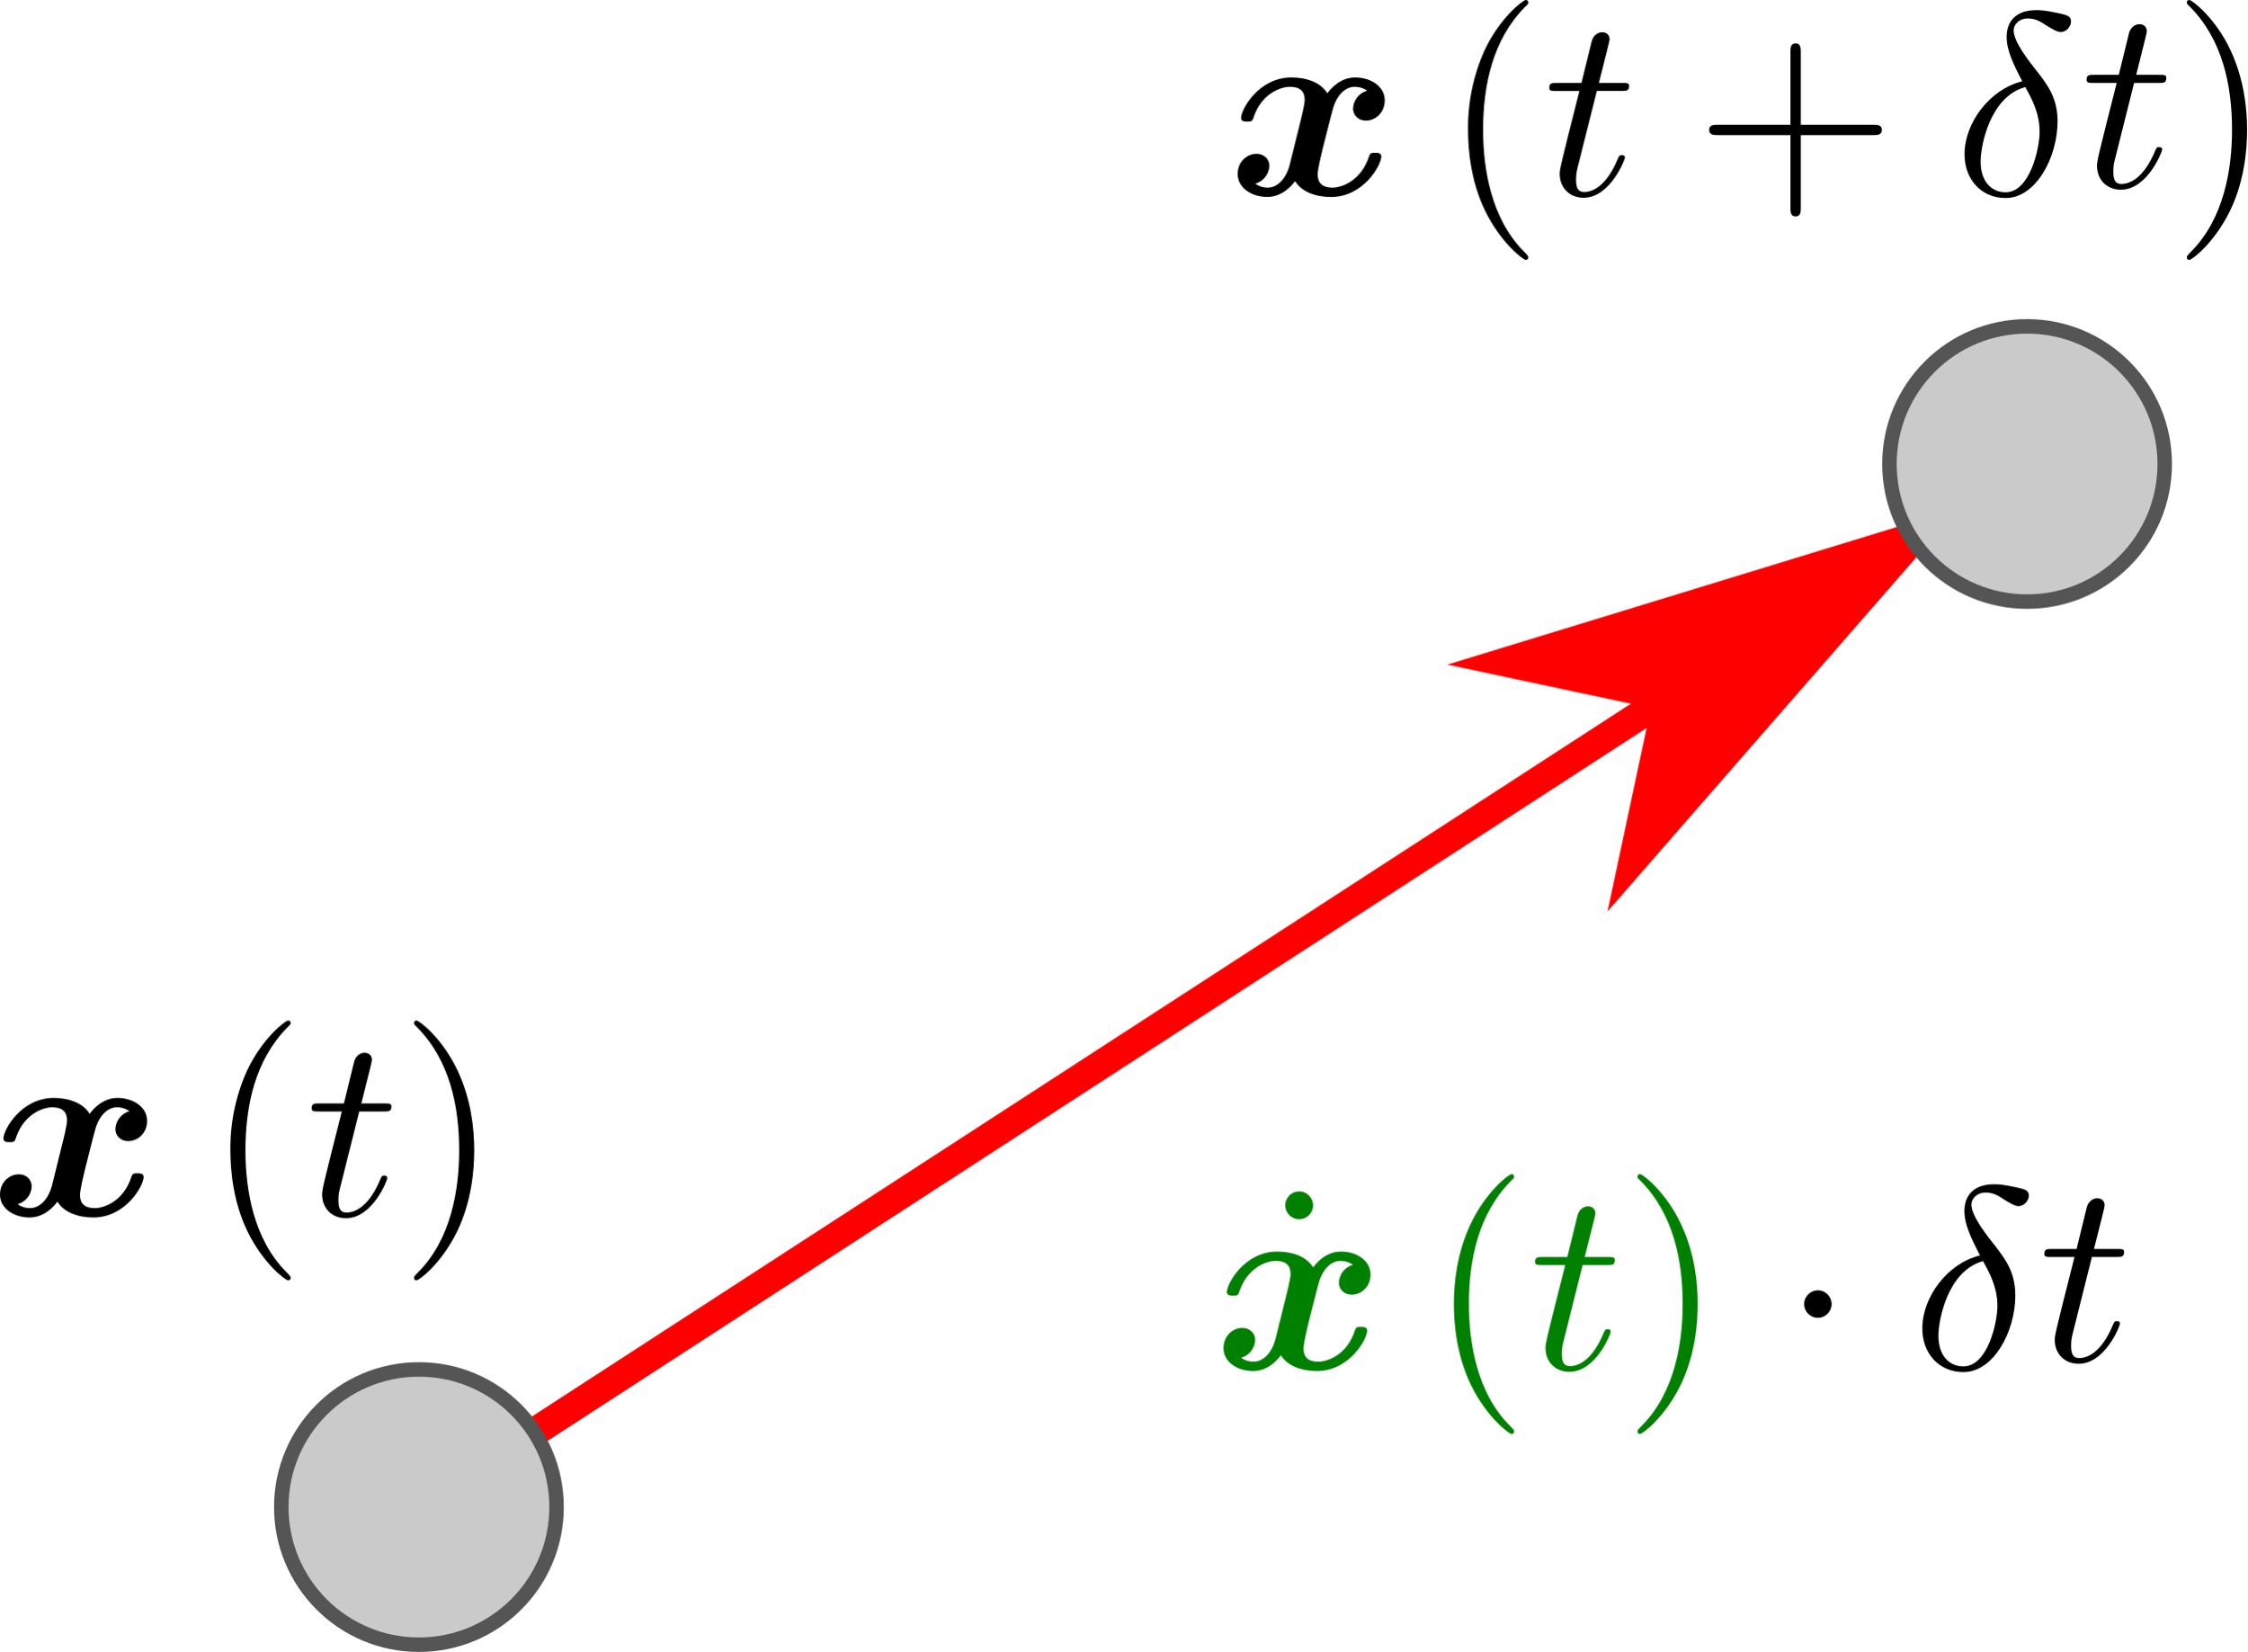
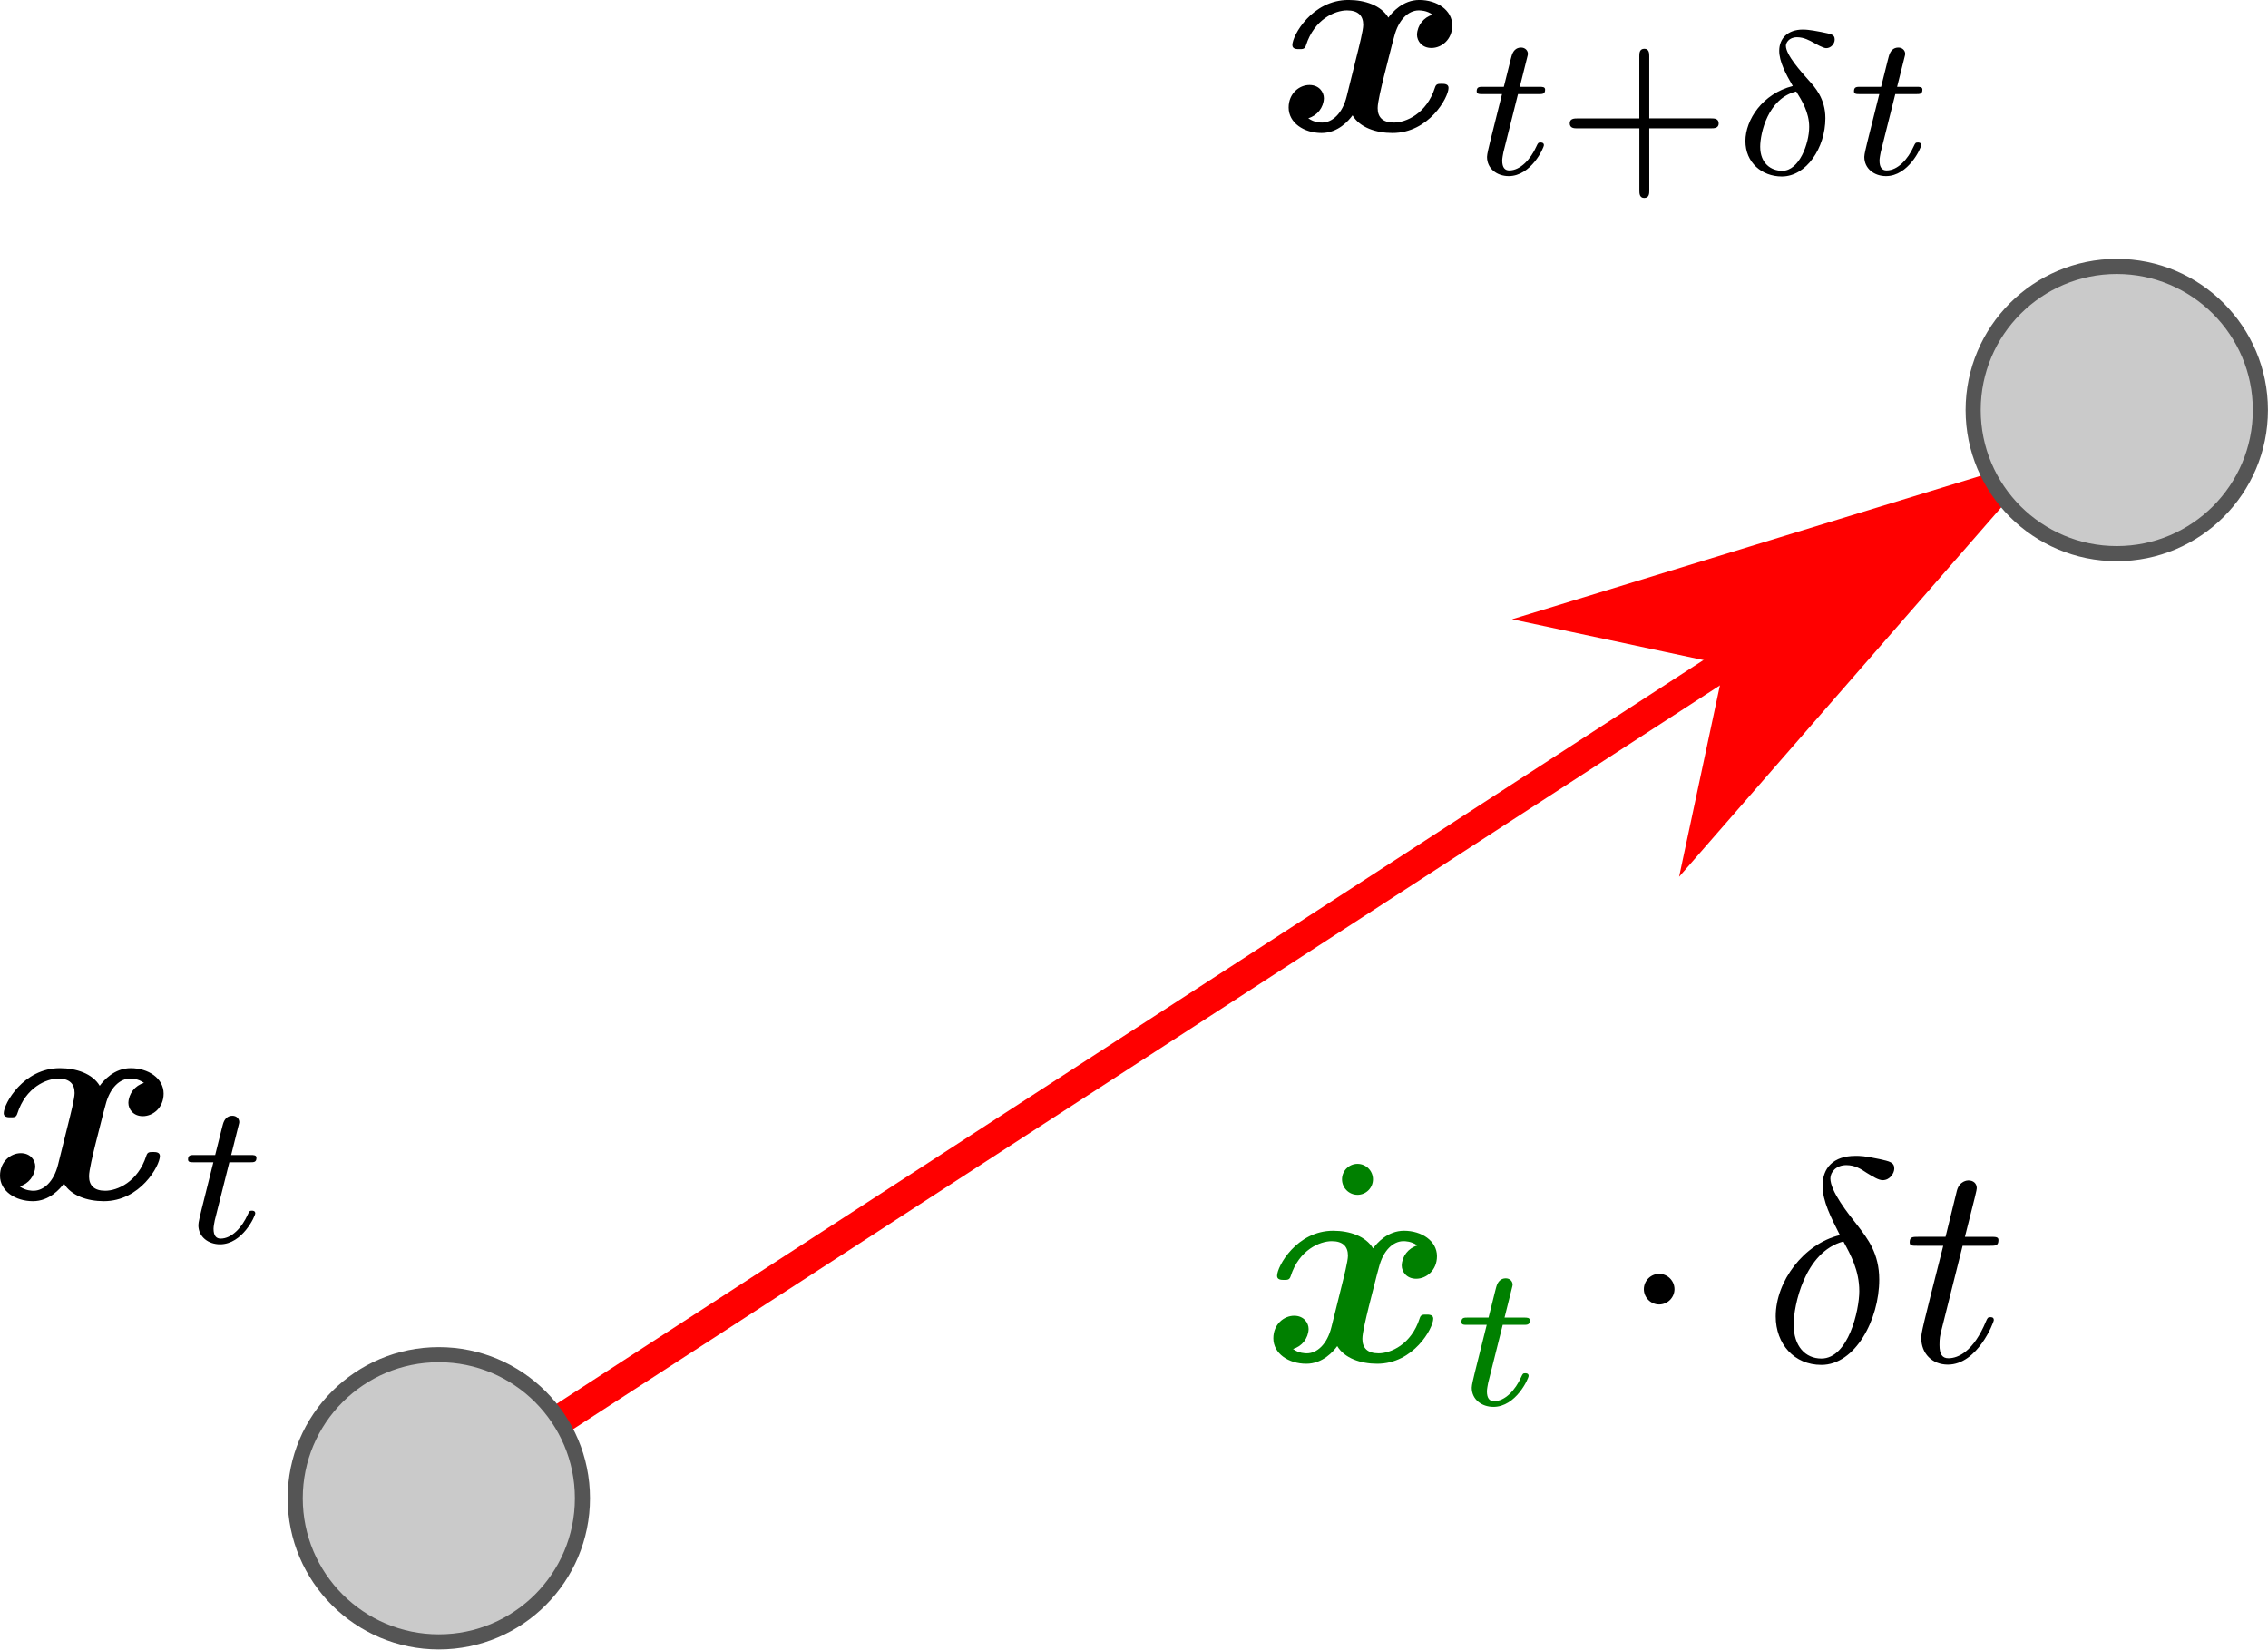
- <svg xmlns="http://www.w3.org/2000/svg" width="155.099" height="114.025" viewBox="0 0 41.037 30.169" xml:space="preserve">
+ <svg xmlns="http://www.w3.org/2000/svg" xmlns:xlink="http://www.w3.org/1999/xlink" xml:space="preserve" viewBox="0 0 39.695 28.873" height="109.126" width="150.029">
  <defs>
+     <path id="b" d="M6.408-4.794a.893.893 0 0 0-.646.825c0 .263.204.55.598.55.419 0 .86-.347.86-.933 0-.633-.633-1.052-1.362-1.052-.681 0-1.124.514-1.28.73-.298-.503-.968-.73-1.649-.73-1.506 0-2.32 1.47-2.32 1.865 0 .168.18.168.288.168.143 0 .227 0 .275-.156.346-1.088 1.207-1.446 1.697-1.446.455 0 .67.215.67.597 0 .228-.168.885-.275 1.315l-.407 1.638c-.179.73-.61 1.088-1.016 1.088-.06 0-.335 0-.574-.18a.893.893 0 0 0 .646-.824c0-.263-.203-.55-.598-.55-.418 0-.86.347-.86.933 0 .633.633 1.052 1.362 1.052.682 0 1.124-.514 1.28-.73.298.502.968.73 1.65.73 1.506 0 2.319-1.47 2.319-1.865 0-.168-.18-.168-.287-.168-.144 0-.228 0-.275.156C6.157-.693 5.296-.335 4.806-.335c-.454 0-.67-.215-.67-.598 0-.25.156-.884.264-1.327.083-.31.358-1.434.418-1.625.18-.718.598-1.088 1.016-1.088.06 0 .335 0 .574.179z" />
+     <path id="h" d="M3.156-5.224C1.662-4.866.502-3.312.502-1.865c0 1.148.765 2.008 1.889 2.008 1.399 0 2.391-1.876 2.391-3.526 0-1.088-.478-1.686-.885-2.224-.43-.538-1.135-1.435-1.135-1.96 0-.264.239-.55.657-.55.359 0 .598.155.849.322.24.144.478.3.658.3.298 0 .478-.288.478-.48 0-.262-.192-.298-.622-.394-.622-.131-.789-.131-.98-.131-.933 0-1.363.514-1.363 1.231 0 .646.347 1.315.717 2.045zm.144.263c.299.55.657 1.195.657 2.056 0 .789-.454 2.785-1.566 2.785-.658 0-1.148-.502-1.148-1.41 0-.753.443-3.001 2.057-3.431z" />
+     <path id="i" d="M2.463-4.782h1.124c.239 0 .358 0 .358-.24 0-.13-.12-.13-.335-.13H2.558c.43-1.698.49-1.937.49-2.01 0-.202-.143-.322-.346-.322-.036 0-.37.012-.478.43l-.467 1.901H.634c-.24 0-.359 0-.359.227 0 .144.096.144.335.144h1.052C.8-1.387.753-1.184.753-.968c0 .645.454 1.1 1.1 1.1 1.22 0 1.9-1.746 1.9-1.842 0-.12-.095-.12-.143-.12-.107 0-.12.037-.179.168-.514 1.244-1.148 1.53-1.554 1.53-.251 0-.37-.155-.37-.55 0-.286.023-.37.071-.573z" />
+     <path id="e" d="M2.469-3.64C1.213-3.322.51-2.243.51-1.364.51-.477 1.188.1 2.017.1c1.012 0 1.8-1.188 1.8-2.41 0-.811-.436-1.289-.696-1.573-.31-.352-.937-1.038-.937-1.423 0-.108.117-.351.46-.351.285 0 .52.134.703.234.076.042.377.218.503.218.2 0 .351-.184.351-.352 0-.209-.109-.226-.56-.318-.101-.017-.486-.1-.754-.1-.627 0-.979.368-.979.879 0 .443.268.954.56 1.456zm.142.226c.234.376.536.862.536 1.464 0 .686-.41 1.816-1.113 1.816-.46 0-.913-.301-.913-.996 0-.552.318-2 1.49-2.284z" />
+     <path id="c" d="M2.059-3.306h.853c.16 0 .268 0 .268-.184 0-.117-.109-.117-.251-.117h-.795l.31-1.238c.008-.042.025-.084.025-.118 0-.15-.117-.267-.285-.267-.209 0-.335.142-.393.36-.059.209.05-.193-.318 1.263H.619c-.159 0-.268 0-.268.184 0 .117.1.117.252.117h.795L.904-1.33c-.05.21-.126.51-.126.62 0 .493.419.795.896.795.929 0 1.456-1.172 1.456-1.28 0-.11-.109-.11-.134-.11-.1 0-.109.017-.176.16-.234.527-.66.995-1.121.995-.176 0-.293-.108-.293-.41 0-.083.033-.26.05-.343z" />
+     <path id="d" d="M3.875-1.891h2.56c.11 0 .31 0 .31-.201 0-.21-.192-.21-.31-.21h-2.56V-4.87c0-.108 0-.31-.201-.31-.21 0-.21.193-.21.31v2.57H.896c-.108 0-.31 0-.31.2 0 .21.193.21.31.21h2.57V.678c0 .109 0 .31.2.31.21 0 .21-.193.21-.31z" />
+     <path id="f" d="M2.295-7.364a.64.64 0 0 0-1.28 0 .64.64 0 0 0 1.28 0z" />
+     <path id="g" d="M2.295-2.989a.638.638 0 0 0-.633-.633.638.638 0 0 0-.634.633c0 .347.287.634.634.634a.638.638 0 0 0 .633-.634z" />
    <marker id="a" overflow="visible" orient="auto">
      <path d="m-10 0-4 4L0 0l-14-4Z" fill="red" fill-rule="evenodd" stroke="red" stroke-width=".8pt" />
    </marker>
  </defs>
-   <g stroke-linejoin="round">
-     <path d="m29.416 104.525 103.08-66.863" color="#000" fill="none" marker-end="url(#a)" stroke="red" stroke-width="2" style="marker-end:url(#a)" transform="matrix(.26458 0 0 .26458 -.132 -.132)" />
-     <g stroke-miterlimit="100000" stroke-width="1.5">
-       <path d="M32.887 2.467h1.324c.067 0 .157 0 .157-.095 0-.094-.09-.094-.157-.094h-1.324V.949c0-.066 0-.157-.094-.157-.095 0-.095.09-.095.157v1.329h-1.329c-.066 0-.156 0-.156.094 0 .095.09.095.156.095h1.329v1.329c0 .066 0 .156.095.156.094 0 .094-.09.094-.156z" />
-       <path d="M23.98 22.013a.254.254 0 0 0-.508 0 .254.254 0 0 0 .508 0z" fill="green" />
-       <path d="M33.45 23.816a.253.253 0 0 0-.251-.251.253.253 0 0 0-.251.251c0 .138.113.252.251.252a.253.253 0 0 0 .251-.252z" />
+   <path d="m-103.724 384.016 27.273-17.69" color="#000" fill="none" marker-end="url(#a)" stroke="red" stroke-width=".529" style="stroke-linejoin:round;marker-end:url(#a)" transform="translate(111.404 -357.79)" />
+   <circle cx="140.416" cy="32.525" r="9.5" color="#000" fill="#cacaca" stroke="#555" stroke-linejoin="round" stroke-miterlimit="100" style="isolation:auto;mix-blend-mode:normal" transform="matrix(.26458 0 0 .26458 -.103 -1.428)" />
+   <circle cx="140.416" cy="32.525" r="9.5" color="#000" fill="#cacaca" stroke="#555" stroke-linejoin="round" stroke-miterlimit="100" style="isolation:auto;mix-blend-mode:normal" transform="matrix(.26458 0 0 .26458 -29.471 17.621)" />
+   <g transform="matrix(.42333 0 0 .42333 -51.751 -35.076)" style="stroke-width:.833">
+     <use x="175.07" y="88.26" xlink:href="#b" style="stroke-width:.833" />
+     <use x="182.949" y="90.054" xlink:href="#c" style="stroke-width:.833" />
+     <use x="186.56" y="90.054" xlink:href="#d" style="stroke-width:.833" />
+     <use x="193.9" y="90.054" xlink:href="#e" style="stroke-width:.833" />
+     <use x="198.548" y="90.054" xlink:href="#c" style="stroke-width:.833" />
+   </g>
+   <g transform="matrix(.42333 0 0 .42333 -92.774 -16.378)" style="stroke-width:.833">
+     <use x="218.698" y="88.26" xlink:href="#b" style="stroke-width:.833" />
+     <use x="226.576" y="90.054" xlink:href="#c" style="stroke-width:.833" />
+   </g>
+   <g transform="matrix(.42333 0 0 .42333 -81.79 -13.532)" style="stroke-width:.833">
+     <g fill="#0f0" style="font-variation-settings:normal;opacity:1;vector-effect:none;fill:green;fill-opacity:1;stroke-width:.938;stroke-linecap:butt;stroke-linejoin:round;stroke-miterlimit:100000;stroke-dasharray:none;stroke-dashoffset:0;stroke-opacity:1;-inkscape-stroke:none;stop-color:#000;stop-opacity:1">
+       <use x="247.676" y="88.094" xlink:href="#f" style="font-variation-settings:normal;vector-effect:none;fill:green;fill-opacity:1;stroke-width:.938;stroke-linecap:butt;stroke-linejoin:round;stroke-miterlimit:100000;stroke-dasharray:none;stroke-dashoffset:0;stroke-opacity:1;-inkscape-stroke:none;stop-color:#000;stop-opacity:1" />
+       <use x="245.397" y="88.26" xlink:href="#b" style="font-variation-settings:normal;vector-effect:none;fill:green;fill-opacity:1;stroke-width:.938;stroke-linecap:butt;stroke-linejoin:round;stroke-miterlimit:100000;stroke-dasharray:none;stroke-dashoffset:0;stroke-opacity:1;-inkscape-stroke:none;stop-color:#000;stop-opacity:1" />
+       <use x="253.276" y="90.054" xlink:href="#c" style="font-variation-settings:normal;vector-effect:none;fill:green;fill-opacity:1;stroke-width:.938;stroke-linecap:butt;stroke-linejoin:round;stroke-miterlimit:100000;stroke-dasharray:none;stroke-dashoffset:0;stroke-opacity:1;-inkscape-stroke:none;stop-color:#000;stop-opacity:1" />
    </g>
+     <use x="260.142" y="88.26" xlink:href="#g" style="stroke-width:.833" />
+     <use x="266.12" y="88.26" xlink:href="#h" style="stroke-width:.833" />
+     <use x="271.886" y="88.26" xlink:href="#i" style="stroke-width:.833" />
  </g>
-   <path d="M24.966 1.656a.354.354 0 0 0-.256.327c0 .105.08.219.237.219.166 0 .342-.138.342-.37 0-.252-.252-.418-.541-.418-.27 0-.446.204-.508.29-.119-.2-.384-.29-.655-.29-.598 0-.92.583-.92.74 0 .066.07.066.114.066.057 0 .09 0 .109-.061.137-.432.479-.574.673-.574.18 0 .266.085.266.237 0 .09-.066.351-.109.522l-.161.65c-.071.29-.242.432-.404.432-.023 0-.132 0-.227-.072a.354.354 0 0 0 .256-.327c0-.104-.08-.218-.237-.218-.166 0-.342.137-.342.37 0 .251.252.417.541.417.27 0 .446-.204.508-.289.118.2.384.29.654.29.598 0 .92-.584.92-.74 0-.067-.07-.067-.113-.067-.057 0-.09 0-.11.062-.137.431-.478.574-.673.574-.18 0-.266-.086-.266-.238 0-.1.062-.35.105-.526.033-.124.142-.57.166-.646.071-.284.237-.431.403-.431.024 0 .133 0 .228.07zM2.363 20.294a.354.354 0 0 0-.256.328c0 .104.08.218.237.218.166 0 .342-.138.342-.37 0-.252-.252-.418-.541-.418-.27 0-.446.204-.508.29-.119-.2-.384-.29-.655-.29-.598 0-.92.584-.92.74 0 .067.07.067.114.067.056 0 .09 0 .109-.062.137-.432.479-.574.673-.574.18 0 .266.085.266.237 0 .09-.066.351-.109.522l-.161.65c-.071.29-.242.432-.404.432-.023 0-.132 0-.227-.071a.354.354 0 0 0 .256-.328c0-.104-.08-.218-.237-.218-.166 0-.342.138-.342.37 0 .252.251.418.54.418.271 0 .447-.204.509-.29.118.2.384.29.654.29.598 0 .92-.584.92-.74 0-.067-.07-.067-.113-.067-.057 0-.09 0-.11.062-.137.432-.478.574-.673.574-.18 0-.266-.085-.266-.237 0-.1.062-.351.105-.527.033-.123.142-.57.166-.645.071-.285.237-.432.403-.432.024 0 .133 0 .228.071z" />
-   <path d="M94.86 6.758a1.34 1.34 0 0 0-.969 1.238c0 .394.305.824.897.824.627 0 1.29-.52 1.29-1.398 0-.95-.95-1.578-2.044-1.578-1.022 0-1.685.77-1.918 1.094-.449-.754-1.453-1.094-2.475-1.094-2.26 0-3.479 2.205-3.479 2.797 0 .251.269.251.43.251.216 0 .341 0 .413-.233.52-1.632 1.811-2.17 2.546-2.17.682 0 1.005.323 1.005.897 0 .34-.252 1.327-.413 1.972l-.61 2.457c-.269 1.094-.914 1.632-1.524 1.632-.09 0-.502 0-.86-.269a1.34 1.34 0 0 0 .968-1.237c0-.395-.305-.825-.897-.825-.628 0-1.291.52-1.291 1.399 0 .95.95 1.578 2.044 1.578 1.022 0 1.686-.771 1.919-1.094.448.753 1.453 1.094 2.475 1.094 2.26 0 3.479-2.206 3.479-2.798 0-.25-.27-.25-.43-.25-.216 0-.341 0-.413.232-.52 1.632-1.811 2.17-2.547 2.17-.681 0-1.004-.323-1.004-.896 0-.377.233-1.328.395-1.991.125-.466.538-2.152.627-2.439.27-1.076.897-1.632 1.525-1.632.09 0 .502 0 .86.27z" transform="matrix(.26458 0 0 .26458 -.391 21.311)" style="fill:green" />
-   <path d="M27.91 4.697c0-.014 0-.023-.08-.104-.593-.598-.745-1.495-.745-2.22 0-.826.18-1.652.764-2.245.062-.057.062-.066.062-.08 0-.034-.02-.048-.048-.048-.047 0-.474.323-.754.925a3.448 3.448 0 0 0-.299 1.447c0 .37.052.945.313 1.48.285.584.693.893.74.893.029 0 .048-.015.048-.048zM5.308 23.336c0-.015 0-.024-.08-.105-.594-.598-.746-1.494-.746-2.22 0-.826.18-1.652.764-2.245.062-.057.062-.066.062-.08 0-.033-.02-.048-.048-.048-.047 0-.474.323-.754.926a3.448 3.448 0 0 0-.299 1.447c0 .37.052.944.313 1.48.285.584.693.892.74.892.029 0 .048-.014.048-.047z" />
-   <path d="M105.99 18.253c0-.054 0-.09-.305-.394-2.241-2.26-2.815-5.65-2.815-8.393 0-3.12.681-6.24 2.887-8.482.233-.215.233-.251.233-.305 0-.125-.072-.18-.18-.18-.179 0-1.793 1.22-2.85 3.498-.915 1.972-1.13 3.963-1.13 5.47 0 1.398.197 3.568 1.183 5.594 1.076 2.206 2.618 3.372 2.798 3.372.107 0 .179-.054.179-.18z" transform="matrix(.26458 0 0 .26458 -.391 21.311)" style="fill:green" />
-   <path d="M39.936 4.697c0-.014 0-.023.08-.104.594-.598.746-1.495.746-2.22 0-.826-.18-1.652-.764-2.245-.062-.057-.062-.066-.062-.08 0-.034.019-.048.047-.048.048 0 .475.323.755.925.242.522.299 1.049.299 1.447 0 .37-.052.945-.313 1.48-.285.584-.693.893-.74.893-.03 0-.048-.015-.048-.048zM7.56 23.336c0-.015 0-.024.08-.105.593-.598.745-1.494.745-2.22 0-.826-.18-1.652-.764-2.245-.061-.057-.061-.066-.061-.08 0-.033.019-.048.047-.048.048 0 .475.323.755.926.242.521.298 1.048.298 1.447 0 .37-.052.944-.313 1.48-.284.584-.692.892-.74.892-.028 0-.047-.014-.047-.047z" />
-   <path d="M105.99 18.253c0-.054 0-.09-.305-.394-2.241-2.26-2.815-5.65-2.815-8.393 0-3.12.681-6.24 2.887-8.482.233-.215.233-.251.233-.305 0-.125-.072-.18-.18-.18-.179 0-1.793 1.22-2.85 3.498-.915 1.972-1.13 3.963-1.13 5.47 0 1.398.197 3.568 1.183 5.594 1.076 2.206 2.618 3.372 2.798 3.372.107 0 .179-.054.179-.18z" transform="matrix(-.26458 0 0 .26458 57.947 21.311)" style="fill:green" />
-   <path d="M29.163 1.66h.446c.095 0 .143 0 .143-.094 0-.052-.048-.052-.133-.052H29.2c.17-.674.195-.77.195-.798 0-.08-.057-.128-.138-.128-.014 0-.147.005-.19.171l-.185.755h-.446c-.095 0-.142 0-.142.09 0 .057.038.057.133.057h.417c-.341 1.347-.36 1.428-.36 1.513 0 .256.18.437.436.437.484 0 .755-.693.755-.731 0-.047-.038-.047-.057-.047-.043 0-.048.014-.072.066-.204.493-.455.607-.616.607-.1 0-.147-.061-.147-.218 0-.114.01-.147.028-.228zM6.56 20.299h.446c.095 0 .142 0 .142-.095 0-.052-.047-.052-.133-.052h-.417c.17-.674.194-.769.194-.797 0-.08-.057-.128-.137-.128-.015 0-.147.004-.19.17l-.185.755h-.446c-.095 0-.143 0-.143.09 0 .057.038.057.133.057h.418c-.342 1.347-.36 1.428-.36 1.514 0 .256.18.436.436.436.484 0 .754-.693.754-.73 0-.048-.038-.048-.057-.048-.042 0-.047.014-.07.066-.205.494-.456.608-.618.608-.1 0-.147-.062-.147-.219 0-.113.01-.147.029-.227z" />
-   <path d="M110.723 6.776h1.686c.358 0 .538 0 .538-.358 0-.198-.18-.198-.502-.198h-1.579c.646-2.546.736-2.905.736-3.012 0-.305-.215-.485-.52-.485-.054 0-.556.018-.718.646l-.699 2.851h-1.686c-.358 0-.538 0-.538.341 0 .215.144.215.502.215h1.579c-1.292 5.093-1.363 5.398-1.363 5.72 0 .97.681 1.65 1.65 1.65 1.829 0 2.85-2.618 2.85-2.761 0-.18-.143-.18-.214-.18-.162 0-.18.055-.27.252-.77 1.865-1.721 2.295-2.33 2.295-.377 0-.557-.233-.557-.825 0-.43.036-.556.108-.86z" transform="matrix(.26458 0 0 .26458 -.392 21.311)" style="fill:green" />
-   <path d="M38.974 1.514h.446c.095 0 .142 0 .142-.095 0-.053-.047-.053-.133-.053h-.417c.17-.673.194-.768.194-.797 0-.08-.057-.128-.137-.128-.015 0-.147.005-.19.171l-.185.754h-.446c-.095 0-.142 0-.142.09 0 .058.037.058.132.058h.418c-.342 1.347-.36 1.428-.36 1.513 0 .256.18.437.436.437.484 0 .754-.693.754-.731 0-.047-.038-.047-.057-.047-.042 0-.047.014-.07.066-.205.493-.456.607-.618.607-.1 0-.147-.061-.147-.218 0-.114.01-.147.029-.228z" />
-   <path d="M110.723 6.776h1.686c.358 0 .538 0 .538-.358 0-.198-.18-.198-.502-.198h-1.579c.646-2.546.736-2.905.736-3.012 0-.305-.215-.485-.52-.485-.054 0-.556.018-.718.646l-.699 2.851h-1.686c-.358 0-.538 0-.538.341 0 .215.144.215.502.215h1.579c-1.292 5.093-1.363 5.398-1.363 5.72 0 .97.681 1.65 1.65 1.65 1.829 0 2.85-2.618 2.85-2.761 0-.18-.143-.18-.214-.18-.162 0-.18.055-.27.252-.77 1.865-1.721 2.295-2.33 2.295-.377 0-.557-.233-.557-.825 0-.43.036-.556.108-.86z" transform="matrix(.26458 0 0 .26458 8.908 21.164)" style="fill:#000" />
-   <path d="M36.93 1.485c-.593.143-1.053.76-1.053 1.333 0 .456.304.798.75.798.555 0 .949-.745.949-1.4 0-.432-.19-.67-.351-.883-.171-.213-.451-.569-.451-.778 0-.104.095-.218.26-.218.143 0 .238.062.338.128.095.057.19.119.26.119.12 0 .19-.114.19-.19 0-.104-.075-.119-.246-.157-.247-.052-.313-.052-.39-.052-.37 0-.54.204-.54.489 0 .256.137.522.285.811zm.057.105c.12.218.261.474.261.816 0 .313-.18 1.105-.621 1.105-.261 0-.456-.2-.456-.56 0-.299.176-1.19.816-1.361z" />
-   <path d="M140.08 6.113c-2.242.538-3.981 2.87-3.981 5.04 0 1.72 1.148 3.012 2.833 3.012 2.098 0 3.587-2.815 3.587-5.29 0-1.632-.717-2.529-1.327-3.336-.646-.807-1.704-2.152-1.704-2.94 0-.395.359-.826.987-.826.538 0 .896.234 1.273.485.358.215.717.448.986.448.448 0 .717-.43.717-.717 0-.395-.287-.449-.932-.592-.933-.197-1.184-.197-1.47-.197-1.4 0-2.045.77-2.045 1.847 0 .968.52 1.972 1.076 3.066zm.215.395c.449.825.987 1.793.987 3.084 0 1.184-.682 4.179-2.35 4.179-.986 0-1.721-.754-1.721-2.117 0-1.13.663-4.5 3.084-5.146z" transform="matrix(.26458 0 0 .26458 -.903 21.311)" style="fill:#000" />
-   <circle cx="140.416" cy="32.525" r="9.5" color="#000" fill="#cacaca" stroke="#555" stroke-linejoin="round" stroke-miterlimit="100" style="isolation:auto;mix-blend-mode:normal" transform="matrix(.26458 0 0 .26458 -.132 -.132)" />
-   <circle cx="140.416" cy="32.525" r="9.5" color="#000" fill="#cacaca" stroke="#555" stroke-linejoin="round" stroke-miterlimit="100" style="isolation:auto;mix-blend-mode:normal" transform="matrix(.26458 0 0 .26458 -29.501 18.918)" />
</svg>
